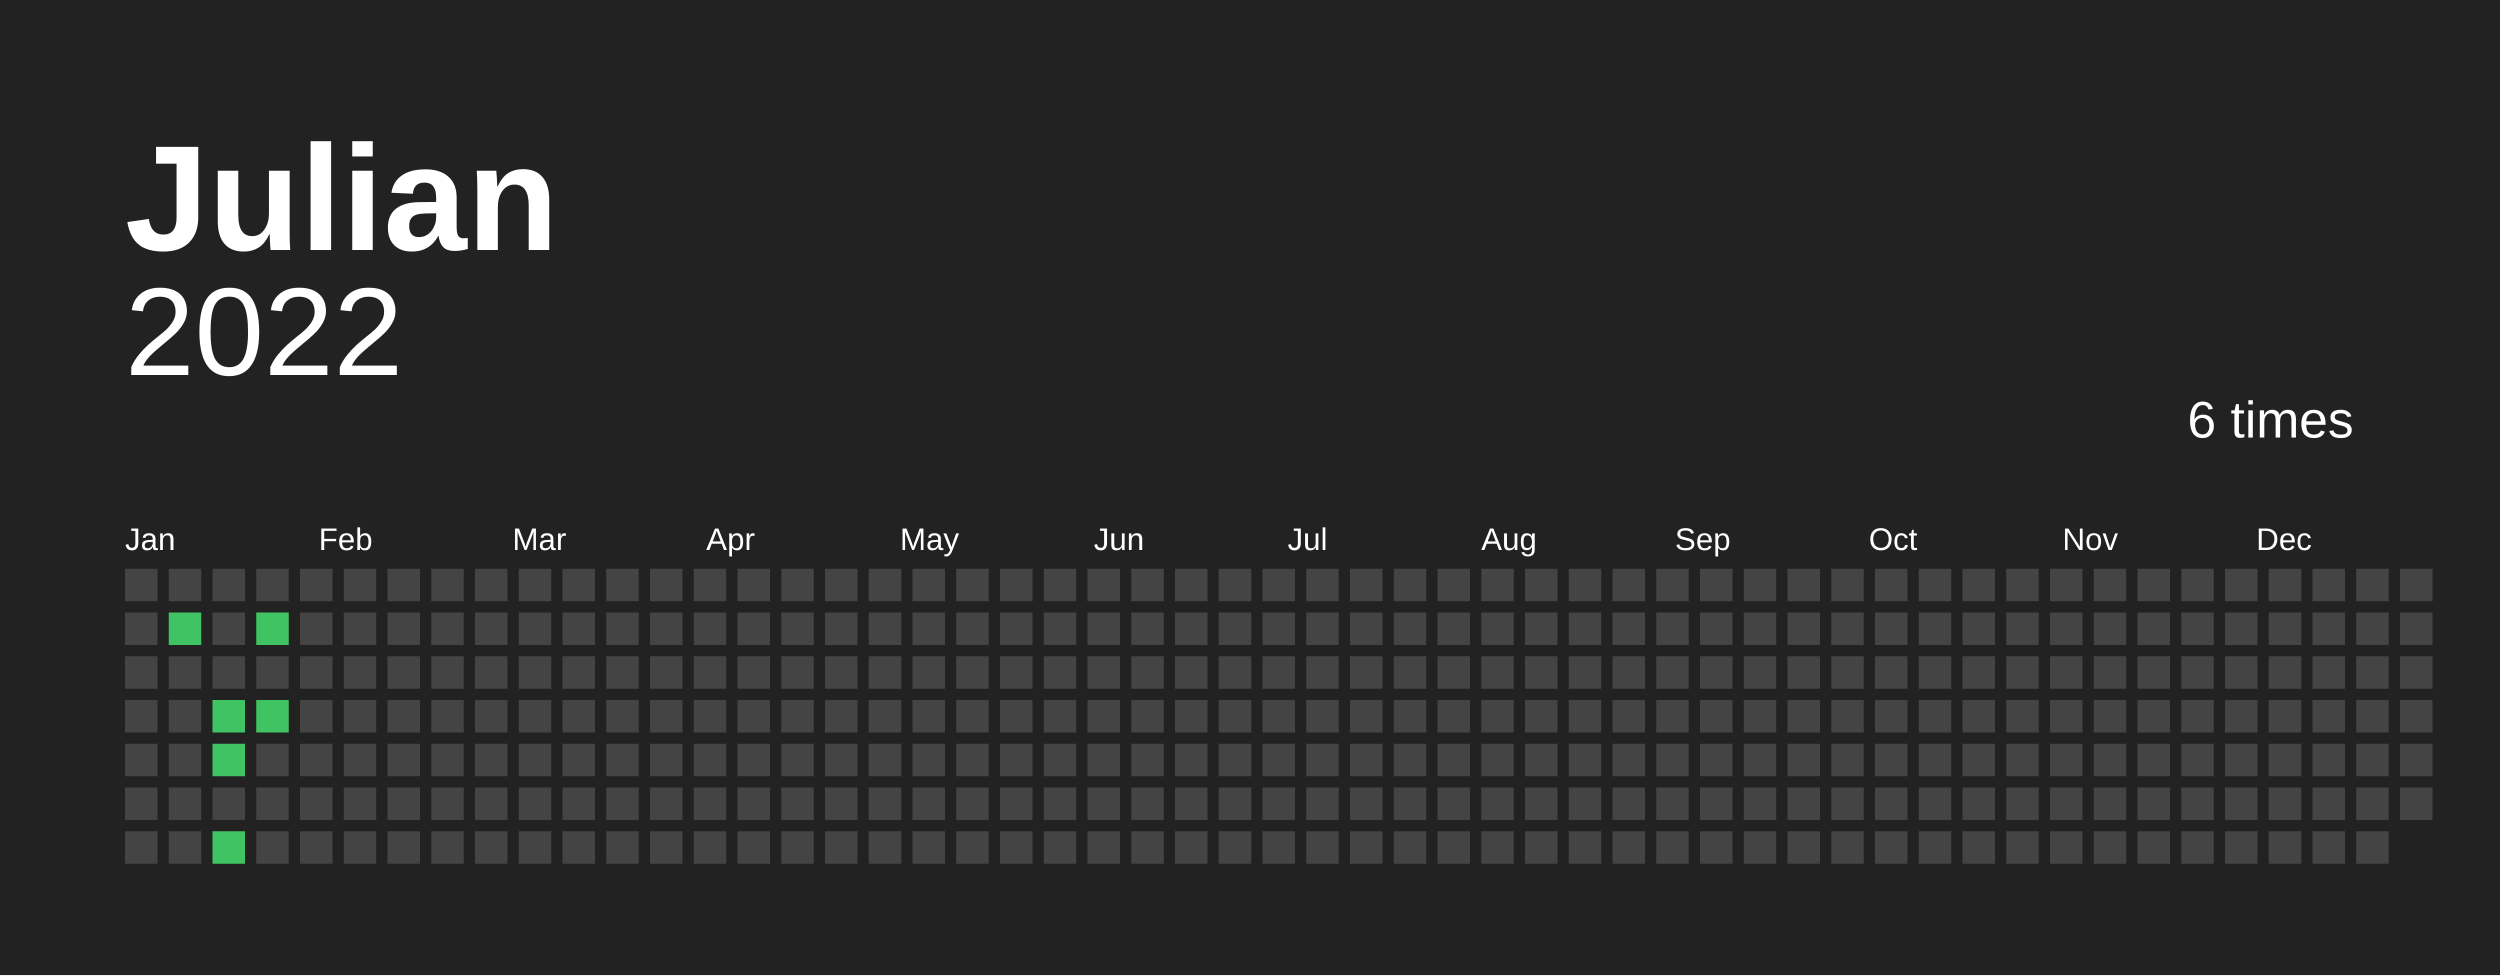
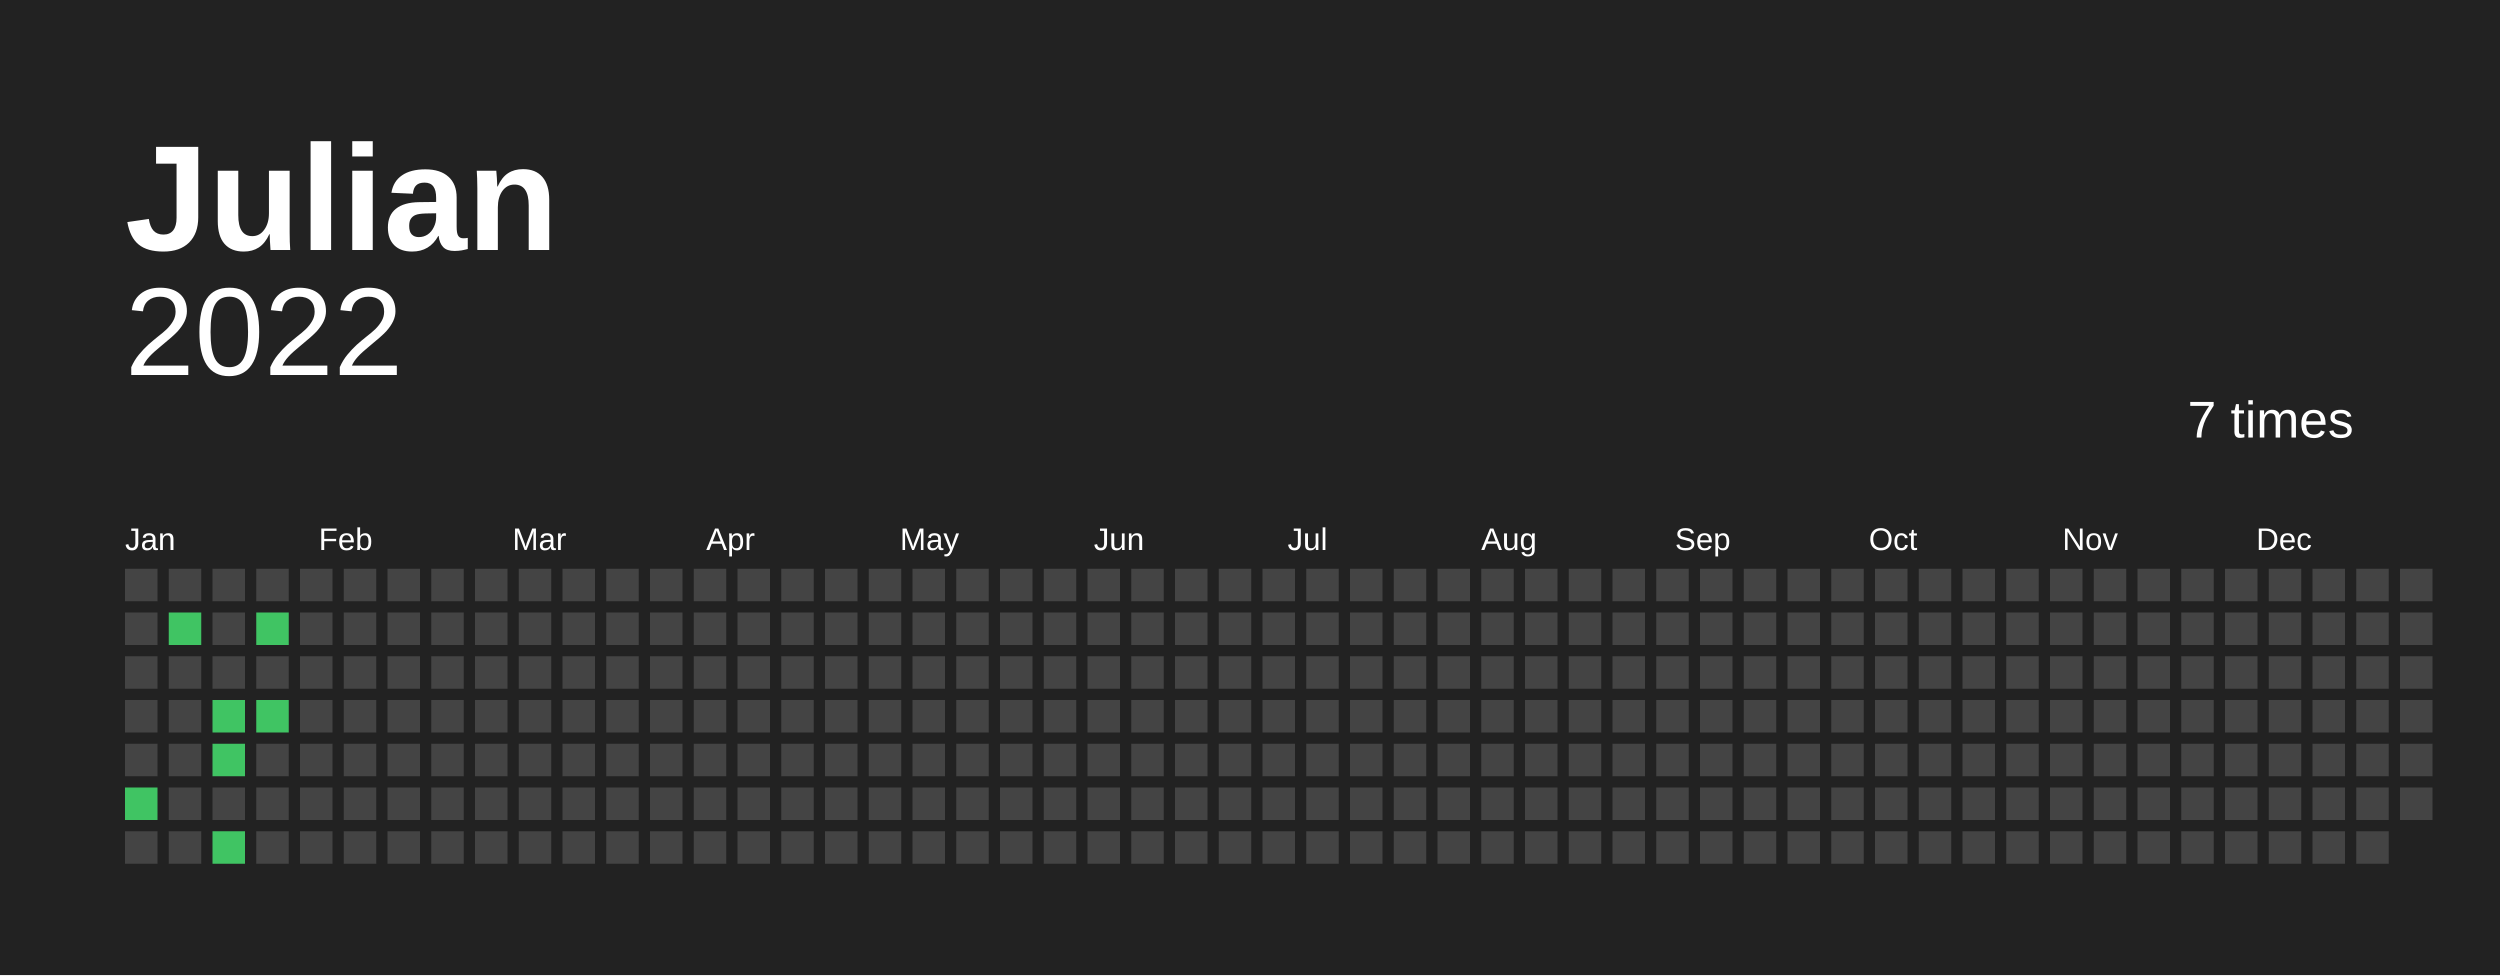
<svg xmlns="http://www.w3.org/2000/svg" baseProfile="full" height="78mm" version="1.1" viewBox="0,0,200,78" width="200mm">
  <defs />
  <rect fill="#222222" height="78" width="200" x="0" y="0" />
  <text fill="#FFFFFF" style="font-size:12px; font-family:Arial; font-weight:bold;" x="10" y="20">Julian</text>
  <text alignment-baseline="hanging" fill="#FFFFFF" style="font-size:10.0px; font-family:Arial;" x="10" y="30">2022</text>
-   <text alignment-baseline="hanging" fill="#FFFFFF" style="font-size:4.125px; font-family:Arial;" x="175" y="35">6 times</text>
+   <text alignment-baseline="hanging" fill="#FFFFFF" style="font-size:4.125px; font-family:Arial;" x="175" y="35">7 times</text>
  <text fill="#FFFFFF" style="font-size:2.5px; font-family:Arial" x="10.0" y="44">Jan</text>
  <text fill="#FFFFFF" style="font-size:2.5px; font-family:Arial" x="25.5" y="44">Feb</text>
  <text fill="#FFFFFF" style="font-size:2.5px; font-family:Arial" x="41.0" y="44">Mar</text>
  <text fill="#FFFFFF" style="font-size:2.5px; font-family:Arial" x="56.5" y="44">Apr</text>
  <text fill="#FFFFFF" style="font-size:2.5px; font-family:Arial" x="72.0" y="44">May</text>
  <text fill="#FFFFFF" style="font-size:2.5px; font-family:Arial" x="87.5" y="44">Jun</text>
  <text fill="#FFFFFF" style="font-size:2.5px; font-family:Arial" x="103.0" y="44">Jul</text>
  <text fill="#FFFFFF" style="font-size:2.5px; font-family:Arial" x="118.5" y="44">Aug</text>
  <text fill="#FFFFFF" style="font-size:2.5px; font-family:Arial" x="134.0" y="44">Sep</text>
  <text fill="#FFFFFF" style="font-size:2.5px; font-family:Arial" x="149.5" y="44">Oct</text>
  <text fill="#FFFFFF" style="font-size:2.5px; font-family:Arial" x="165.0" y="44">Nov</text>
  <text fill="#FFFFFF" style="font-size:2.5px; font-family:Arial" x="180.5" y="44">Dec</text>
  <rect fill="#444444" height="2.6" width="2.6" x="10.0" y="45.5" />
  <rect fill="#444444" height="2.6" width="2.6" x="10.0" y="49.0" />
  <rect fill="#444444" height="2.6" width="2.6" x="10.0" y="52.5" />
  <rect fill="#444444" height="2.6" width="2.6" x="10.0" y="56.0" />
  <rect fill="#444444" height="2.6" width="2.6" x="10.0" y="59.5" />
-   <rect fill="#444444" height="2.6" width="2.6" x="10.0" y="63.0" />
+   <rect fill="#40C463" height="2.6" width="2.6" x="10.0" y="63.0" />
  <rect fill="#444444" height="2.6" width="2.6" x="10.0" y="66.5" />
  <rect fill="#444444" height="2.6" width="2.6" x="13.5" y="45.5" />
  <rect fill="#40C463" height="2.6" width="2.6" x="13.5" y="49.0" />
  <rect fill="#444444" height="2.6" width="2.6" x="13.5" y="52.5" />
  <rect fill="#444444" height="2.6" width="2.6" x="13.5" y="56.0" />
  <rect fill="#444444" height="2.6" width="2.6" x="13.5" y="59.5" />
  <rect fill="#444444" height="2.6" width="2.6" x="13.5" y="63.0" />
  <rect fill="#444444" height="2.6" width="2.6" x="13.5" y="66.5" />
  <rect fill="#444444" height="2.6" width="2.6" x="17.0" y="45.5" />
  <rect fill="#444444" height="2.6" width="2.6" x="17.0" y="49.0" />
  <rect fill="#444444" height="2.6" width="2.6" x="17.0" y="52.5" />
  <rect fill="#40C463" height="2.6" width="2.6" x="17.0" y="56.0" />
  <rect fill="#40C463" height="2.6" width="2.6" x="17.0" y="59.5" />
  <rect fill="#444444" height="2.6" width="2.6" x="17.0" y="63.0" />
  <rect fill="#40C463" height="2.6" width="2.6" x="17.0" y="66.5" />
  <rect fill="#444444" height="2.6" width="2.6" x="20.5" y="45.5" />
  <rect fill="#40C463" height="2.6" width="2.6" x="20.5" y="49.0" />
  <rect fill="#444444" height="2.6" width="2.6" x="20.5" y="52.5" />
  <rect fill="#40C463" height="2.6" width="2.6" x="20.5" y="56.0" />
  <rect fill="#444444" height="2.6" width="2.6" x="20.5" y="59.5" />
  <rect fill="#444444" height="2.6" width="2.6" x="20.5" y="63.0" />
  <rect fill="#444444" height="2.6" width="2.6" x="20.5" y="66.5" />
  <rect fill="#444444" height="2.6" width="2.6" x="24.0" y="45.5" />
  <rect fill="#444444" height="2.6" width="2.6" x="24.0" y="49.0" />
  <rect fill="#444444" height="2.6" width="2.6" x="24.0" y="52.5" />
  <rect fill="#444444" height="2.6" width="2.6" x="24.0" y="56.0" />
  <rect fill="#444444" height="2.6" width="2.6" x="24.0" y="59.5" />
  <rect fill="#444444" height="2.6" width="2.6" x="24.0" y="63.0" />
  <rect fill="#444444" height="2.6" width="2.6" x="24.0" y="66.5" />
  <rect fill="#444444" height="2.6" width="2.6" x="27.5" y="45.5" />
  <rect fill="#444444" height="2.6" width="2.6" x="27.5" y="49.0" />
  <rect fill="#444444" height="2.6" width="2.6" x="27.5" y="52.5" />
  <rect fill="#444444" height="2.6" width="2.6" x="27.5" y="56.0" />
  <rect fill="#444444" height="2.6" width="2.6" x="27.5" y="59.5" />
  <rect fill="#444444" height="2.6" width="2.6" x="27.5" y="63.0" />
  <rect fill="#444444" height="2.6" width="2.6" x="27.5" y="66.5" />
  <rect fill="#444444" height="2.6" width="2.6" x="31.0" y="45.5" />
  <rect fill="#444444" height="2.6" width="2.6" x="31.0" y="49.0" />
  <rect fill="#444444" height="2.6" width="2.6" x="31.0" y="52.5" />
  <rect fill="#444444" height="2.6" width="2.6" x="31.0" y="56.0" />
  <rect fill="#444444" height="2.6" width="2.6" x="31.0" y="59.5" />
  <rect fill="#444444" height="2.6" width="2.6" x="31.0" y="63.0" />
  <rect fill="#444444" height="2.6" width="2.6" x="31.0" y="66.5" />
  <rect fill="#444444" height="2.6" width="2.6" x="34.5" y="45.5" />
  <rect fill="#444444" height="2.6" width="2.6" x="34.5" y="49.0" />
  <rect fill="#444444" height="2.6" width="2.6" x="34.5" y="52.5" />
  <rect fill="#444444" height="2.6" width="2.6" x="34.5" y="56.0" />
  <rect fill="#444444" height="2.6" width="2.6" x="34.5" y="59.5" />
  <rect fill="#444444" height="2.6" width="2.6" x="34.5" y="63.0" />
  <rect fill="#444444" height="2.6" width="2.6" x="34.5" y="66.5" />
  <rect fill="#444444" height="2.6" width="2.6" x="38.0" y="45.5" />
  <rect fill="#444444" height="2.6" width="2.6" x="38.0" y="49.0" />
  <rect fill="#444444" height="2.6" width="2.6" x="38.0" y="52.5" />
  <rect fill="#444444" height="2.6" width="2.6" x="38.0" y="56.0" />
  <rect fill="#444444" height="2.6" width="2.6" x="38.0" y="59.5" />
  <rect fill="#444444" height="2.6" width="2.6" x="38.0" y="63.0" />
  <rect fill="#444444" height="2.6" width="2.6" x="38.0" y="66.5" />
  <rect fill="#444444" height="2.6" width="2.6" x="41.5" y="45.5" />
  <rect fill="#444444" height="2.6" width="2.6" x="41.5" y="49.0" />
  <rect fill="#444444" height="2.6" width="2.6" x="41.5" y="52.5" />
  <rect fill="#444444" height="2.6" width="2.6" x="41.5" y="56.0" />
  <rect fill="#444444" height="2.6" width="2.6" x="41.5" y="59.5" />
  <rect fill="#444444" height="2.6" width="2.6" x="41.5" y="63.0" />
  <rect fill="#444444" height="2.6" width="2.6" x="41.5" y="66.5" />
  <rect fill="#444444" height="2.6" width="2.6" x="45.0" y="45.5" />
  <rect fill="#444444" height="2.6" width="2.6" x="45.0" y="49.0" />
  <rect fill="#444444" height="2.6" width="2.6" x="45.0" y="52.5" />
  <rect fill="#444444" height="2.6" width="2.6" x="45.0" y="56.0" />
  <rect fill="#444444" height="2.6" width="2.6" x="45.0" y="59.5" />
  <rect fill="#444444" height="2.6" width="2.6" x="45.0" y="63.0" />
  <rect fill="#444444" height="2.6" width="2.6" x="45.0" y="66.5" />
  <rect fill="#444444" height="2.6" width="2.6" x="48.5" y="45.5" />
  <rect fill="#444444" height="2.6" width="2.6" x="48.5" y="49.0" />
  <rect fill="#444444" height="2.6" width="2.6" x="48.5" y="52.5" />
  <rect fill="#444444" height="2.6" width="2.6" x="48.5" y="56.0" />
  <rect fill="#444444" height="2.6" width="2.6" x="48.5" y="59.5" />
  <rect fill="#444444" height="2.6" width="2.6" x="48.5" y="63.0" />
  <rect fill="#444444" height="2.6" width="2.6" x="48.5" y="66.5" />
  <rect fill="#444444" height="2.6" width="2.6" x="52.0" y="45.5" />
  <rect fill="#444444" height="2.6" width="2.6" x="52.0" y="49.0" />
  <rect fill="#444444" height="2.6" width="2.6" x="52.0" y="52.5" />
  <rect fill="#444444" height="2.6" width="2.6" x="52.0" y="56.0" />
  <rect fill="#444444" height="2.6" width="2.6" x="52.0" y="59.5" />
  <rect fill="#444444" height="2.6" width="2.6" x="52.0" y="63.0" />
  <rect fill="#444444" height="2.6" width="2.6" x="52.0" y="66.5" />
  <rect fill="#444444" height="2.6" width="2.6" x="55.5" y="45.5" />
  <rect fill="#444444" height="2.6" width="2.6" x="55.5" y="49.0" />
  <rect fill="#444444" height="2.6" width="2.6" x="55.5" y="52.5" />
  <rect fill="#444444" height="2.6" width="2.6" x="55.5" y="56.0" />
  <rect fill="#444444" height="2.6" width="2.6" x="55.5" y="59.5" />
  <rect fill="#444444" height="2.6" width="2.6" x="55.5" y="63.0" />
  <rect fill="#444444" height="2.6" width="2.6" x="55.5" y="66.5" />
  <rect fill="#444444" height="2.6" width="2.6" x="59.0" y="45.5" />
  <rect fill="#444444" height="2.6" width="2.6" x="59.0" y="49.0" />
  <rect fill="#444444" height="2.6" width="2.6" x="59.0" y="52.5" />
  <rect fill="#444444" height="2.6" width="2.6" x="59.0" y="56.0" />
  <rect fill="#444444" height="2.6" width="2.6" x="59.0" y="59.5" />
  <rect fill="#444444" height="2.6" width="2.6" x="59.0" y="63.0" />
  <rect fill="#444444" height="2.6" width="2.6" x="59.0" y="66.5" />
  <rect fill="#444444" height="2.6" width="2.6" x="62.5" y="45.5" />
  <rect fill="#444444" height="2.6" width="2.6" x="62.5" y="49.0" />
  <rect fill="#444444" height="2.6" width="2.6" x="62.5" y="52.5" />
  <rect fill="#444444" height="2.6" width="2.6" x="62.5" y="56.0" />
  <rect fill="#444444" height="2.6" width="2.6" x="62.5" y="59.5" />
  <rect fill="#444444" height="2.6" width="2.6" x="62.5" y="63.0" />
  <rect fill="#444444" height="2.6" width="2.6" x="62.5" y="66.5" />
  <rect fill="#444444" height="2.6" width="2.6" x="66.0" y="45.5" />
  <rect fill="#444444" height="2.6" width="2.6" x="66.0" y="49.0" />
  <rect fill="#444444" height="2.6" width="2.6" x="66.0" y="52.5" />
  <rect fill="#444444" height="2.6" width="2.6" x="66.0" y="56.0" />
  <rect fill="#444444" height="2.6" width="2.6" x="66.0" y="59.5" />
  <rect fill="#444444" height="2.6" width="2.6" x="66.0" y="63.0" />
  <rect fill="#444444" height="2.6" width="2.6" x="66.0" y="66.5" />
  <rect fill="#444444" height="2.6" width="2.6" x="69.5" y="45.5" />
  <rect fill="#444444" height="2.6" width="2.6" x="69.5" y="49.0" />
  <rect fill="#444444" height="2.6" width="2.6" x="69.5" y="52.5" />
  <rect fill="#444444" height="2.6" width="2.6" x="69.5" y="56.0" />
  <rect fill="#444444" height="2.6" width="2.6" x="69.5" y="59.5" />
  <rect fill="#444444" height="2.6" width="2.6" x="69.5" y="63.0" />
  <rect fill="#444444" height="2.6" width="2.6" x="69.5" y="66.5" />
  <rect fill="#444444" height="2.6" width="2.6" x="73.0" y="45.5" />
  <rect fill="#444444" height="2.6" width="2.6" x="73.0" y="49.0" />
  <rect fill="#444444" height="2.6" width="2.6" x="73.0" y="52.5" />
  <rect fill="#444444" height="2.6" width="2.6" x="73.0" y="56.0" />
  <rect fill="#444444" height="2.6" width="2.6" x="73.0" y="59.5" />
  <rect fill="#444444" height="2.6" width="2.6" x="73.0" y="63.0" />
  <rect fill="#444444" height="2.6" width="2.6" x="73.0" y="66.5" />
  <rect fill="#444444" height="2.6" width="2.6" x="76.5" y="45.5" />
  <rect fill="#444444" height="2.6" width="2.6" x="76.5" y="49.0" />
  <rect fill="#444444" height="2.6" width="2.6" x="76.5" y="52.5" />
  <rect fill="#444444" height="2.6" width="2.6" x="76.5" y="56.0" />
  <rect fill="#444444" height="2.6" width="2.6" x="76.5" y="59.5" />
  <rect fill="#444444" height="2.6" width="2.6" x="76.5" y="63.0" />
  <rect fill="#444444" height="2.6" width="2.6" x="76.5" y="66.5" />
  <rect fill="#444444" height="2.6" width="2.6" x="80.0" y="45.5" />
  <rect fill="#444444" height="2.6" width="2.6" x="80.0" y="49.0" />
  <rect fill="#444444" height="2.6" width="2.6" x="80.0" y="52.5" />
  <rect fill="#444444" height="2.6" width="2.6" x="80.0" y="56.0" />
  <rect fill="#444444" height="2.6" width="2.6" x="80.0" y="59.5" />
  <rect fill="#444444" height="2.6" width="2.6" x="80.0" y="63.0" />
  <rect fill="#444444" height="2.6" width="2.6" x="80.0" y="66.5" />
  <rect fill="#444444" height="2.6" width="2.6" x="83.5" y="45.5" />
  <rect fill="#444444" height="2.6" width="2.6" x="83.5" y="49.0" />
  <rect fill="#444444" height="2.6" width="2.6" x="83.5" y="52.5" />
  <rect fill="#444444" height="2.6" width="2.6" x="83.5" y="56.0" />
  <rect fill="#444444" height="2.6" width="2.6" x="83.5" y="59.5" />
  <rect fill="#444444" height="2.6" width="2.6" x="83.5" y="63.0" />
  <rect fill="#444444" height="2.6" width="2.6" x="83.5" y="66.5" />
  <rect fill="#444444" height="2.6" width="2.6" x="87.0" y="45.5" />
  <rect fill="#444444" height="2.6" width="2.6" x="87.0" y="49.0" />
  <rect fill="#444444" height="2.6" width="2.6" x="87.0" y="52.5" />
  <rect fill="#444444" height="2.6" width="2.6" x="87.0" y="56.0" />
  <rect fill="#444444" height="2.6" width="2.6" x="87.0" y="59.5" />
  <rect fill="#444444" height="2.6" width="2.6" x="87.0" y="63.0" />
  <rect fill="#444444" height="2.6" width="2.6" x="87.0" y="66.5" />
  <rect fill="#444444" height="2.6" width="2.6" x="90.5" y="45.5" />
  <rect fill="#444444" height="2.6" width="2.6" x="90.5" y="49.0" />
  <rect fill="#444444" height="2.6" width="2.6" x="90.5" y="52.5" />
  <rect fill="#444444" height="2.6" width="2.6" x="90.5" y="56.0" />
  <rect fill="#444444" height="2.6" width="2.6" x="90.5" y="59.5" />
  <rect fill="#444444" height="2.6" width="2.6" x="90.5" y="63.0" />
  <rect fill="#444444" height="2.6" width="2.6" x="90.5" y="66.5" />
  <rect fill="#444444" height="2.6" width="2.6" x="94.0" y="45.5" />
  <rect fill="#444444" height="2.6" width="2.6" x="94.0" y="49.0" />
  <rect fill="#444444" height="2.6" width="2.6" x="94.0" y="52.5" />
  <rect fill="#444444" height="2.6" width="2.6" x="94.0" y="56.0" />
  <rect fill="#444444" height="2.6" width="2.6" x="94.0" y="59.5" />
  <rect fill="#444444" height="2.6" width="2.6" x="94.0" y="63.0" />
  <rect fill="#444444" height="2.6" width="2.6" x="94.0" y="66.5" />
  <rect fill="#444444" height="2.6" width="2.6" x="97.5" y="45.5" />
  <rect fill="#444444" height="2.6" width="2.6" x="97.5" y="49.0" />
  <rect fill="#444444" height="2.6" width="2.6" x="97.5" y="52.5" />
  <rect fill="#444444" height="2.6" width="2.6" x="97.5" y="56.0" />
  <rect fill="#444444" height="2.6" width="2.6" x="97.5" y="59.5" />
  <rect fill="#444444" height="2.6" width="2.6" x="97.5" y="63.0" />
  <rect fill="#444444" height="2.6" width="2.6" x="97.5" y="66.5" />
  <rect fill="#444444" height="2.6" width="2.6" x="101.0" y="45.5" />
  <rect fill="#444444" height="2.6" width="2.6" x="101.0" y="49.0" />
  <rect fill="#444444" height="2.6" width="2.6" x="101.0" y="52.5" />
  <rect fill="#444444" height="2.6" width="2.6" x="101.0" y="56.0" />
  <rect fill="#444444" height="2.6" width="2.6" x="101.0" y="59.5" />
  <rect fill="#444444" height="2.6" width="2.6" x="101.0" y="63.0" />
  <rect fill="#444444" height="2.6" width="2.6" x="101.0" y="66.5" />
  <rect fill="#444444" height="2.6" width="2.6" x="104.5" y="45.5" />
  <rect fill="#444444" height="2.6" width="2.6" x="104.5" y="49.0" />
  <rect fill="#444444" height="2.6" width="2.6" x="104.5" y="52.5" />
  <rect fill="#444444" height="2.6" width="2.6" x="104.5" y="56.0" />
  <rect fill="#444444" height="2.6" width="2.6" x="104.5" y="59.5" />
  <rect fill="#444444" height="2.6" width="2.6" x="104.5" y="63.0" />
  <rect fill="#444444" height="2.6" width="2.6" x="104.5" y="66.5" />
  <rect fill="#444444" height="2.6" width="2.6" x="108.0" y="45.5" />
  <rect fill="#444444" height="2.6" width="2.6" x="108.0" y="49.0" />
  <rect fill="#444444" height="2.6" width="2.6" x="108.0" y="52.5" />
  <rect fill="#444444" height="2.6" width="2.6" x="108.0" y="56.0" />
  <rect fill="#444444" height="2.6" width="2.6" x="108.0" y="59.5" />
  <rect fill="#444444" height="2.6" width="2.6" x="108.0" y="63.0" />
  <rect fill="#444444" height="2.6" width="2.6" x="108.0" y="66.5" />
  <rect fill="#444444" height="2.6" width="2.6" x="111.5" y="45.5" />
  <rect fill="#444444" height="2.6" width="2.6" x="111.5" y="49.0" />
  <rect fill="#444444" height="2.6" width="2.6" x="111.5" y="52.5" />
  <rect fill="#444444" height="2.6" width="2.6" x="111.5" y="56.0" />
  <rect fill="#444444" height="2.6" width="2.6" x="111.5" y="59.5" />
  <rect fill="#444444" height="2.6" width="2.6" x="111.5" y="63.0" />
  <rect fill="#444444" height="2.6" width="2.6" x="111.5" y="66.5" />
  <rect fill="#444444" height="2.6" width="2.6" x="115.0" y="45.5" />
  <rect fill="#444444" height="2.6" width="2.6" x="115.0" y="49.0" />
  <rect fill="#444444" height="2.6" width="2.6" x="115.0" y="52.5" />
  <rect fill="#444444" height="2.6" width="2.6" x="115.0" y="56.0" />
  <rect fill="#444444" height="2.6" width="2.6" x="115.0" y="59.5" />
  <rect fill="#444444" height="2.6" width="2.6" x="115.0" y="63.0" />
  <rect fill="#444444" height="2.6" width="2.6" x="115.0" y="66.5" />
  <rect fill="#444444" height="2.6" width="2.6" x="118.5" y="45.5" />
  <rect fill="#444444" height="2.6" width="2.6" x="118.5" y="49.0" />
  <rect fill="#444444" height="2.6" width="2.6" x="118.5" y="52.5" />
  <rect fill="#444444" height="2.6" width="2.6" x="118.5" y="56.0" />
  <rect fill="#444444" height="2.6" width="2.6" x="118.5" y="59.5" />
  <rect fill="#444444" height="2.6" width="2.6" x="118.5" y="63.0" />
  <rect fill="#444444" height="2.6" width="2.6" x="118.5" y="66.5" />
  <rect fill="#444444" height="2.6" width="2.6" x="122.0" y="45.5" />
  <rect fill="#444444" height="2.6" width="2.6" x="122.0" y="49.0" />
  <rect fill="#444444" height="2.6" width="2.6" x="122.0" y="52.5" />
  <rect fill="#444444" height="2.6" width="2.6" x="122.0" y="56.0" />
  <rect fill="#444444" height="2.6" width="2.6" x="122.0" y="59.5" />
  <rect fill="#444444" height="2.6" width="2.6" x="122.0" y="63.0" />
  <rect fill="#444444" height="2.6" width="2.6" x="122.0" y="66.5" />
  <rect fill="#444444" height="2.6" width="2.6" x="125.5" y="45.5" />
  <rect fill="#444444" height="2.6" width="2.6" x="125.5" y="49.0" />
  <rect fill="#444444" height="2.6" width="2.6" x="125.5" y="52.5" />
  <rect fill="#444444" height="2.6" width="2.6" x="125.5" y="56.0" />
  <rect fill="#444444" height="2.6" width="2.6" x="125.5" y="59.5" />
  <rect fill="#444444" height="2.6" width="2.6" x="125.5" y="63.0" />
  <rect fill="#444444" height="2.6" width="2.6" x="125.5" y="66.5" />
  <rect fill="#444444" height="2.6" width="2.6" x="129.0" y="45.5" />
  <rect fill="#444444" height="2.6" width="2.6" x="129.0" y="49.0" />
  <rect fill="#444444" height="2.6" width="2.6" x="129.0" y="52.5" />
  <rect fill="#444444" height="2.6" width="2.6" x="129.0" y="56.0" />
  <rect fill="#444444" height="2.6" width="2.6" x="129.0" y="59.5" />
  <rect fill="#444444" height="2.6" width="2.6" x="129.0" y="63.0" />
  <rect fill="#444444" height="2.6" width="2.6" x="129.0" y="66.5" />
  <rect fill="#444444" height="2.6" width="2.6" x="132.5" y="45.5" />
  <rect fill="#444444" height="2.6" width="2.6" x="132.5" y="49.0" />
  <rect fill="#444444" height="2.6" width="2.6" x="132.5" y="52.5" />
  <rect fill="#444444" height="2.6" width="2.6" x="132.5" y="56.0" />
  <rect fill="#444444" height="2.6" width="2.6" x="132.5" y="59.5" />
  <rect fill="#444444" height="2.6" width="2.6" x="132.5" y="63.0" />
  <rect fill="#444444" height="2.6" width="2.6" x="132.5" y="66.5" />
  <rect fill="#444444" height="2.6" width="2.6" x="136.0" y="45.5" />
  <rect fill="#444444" height="2.6" width="2.6" x="136.0" y="49.0" />
  <rect fill="#444444" height="2.6" width="2.6" x="136.0" y="52.5" />
  <rect fill="#444444" height="2.6" width="2.6" x="136.0" y="56.0" />
  <rect fill="#444444" height="2.6" width="2.6" x="136.0" y="59.5" />
  <rect fill="#444444" height="2.6" width="2.6" x="136.0" y="63.0" />
  <rect fill="#444444" height="2.6" width="2.6" x="136.0" y="66.5" />
  <rect fill="#444444" height="2.6" width="2.6" x="139.5" y="45.5" />
  <rect fill="#444444" height="2.6" width="2.6" x="139.5" y="49.0" />
  <rect fill="#444444" height="2.6" width="2.6" x="139.5" y="52.5" />
  <rect fill="#444444" height="2.6" width="2.6" x="139.5" y="56.0" />
  <rect fill="#444444" height="2.6" width="2.6" x="139.5" y="59.5" />
  <rect fill="#444444" height="2.6" width="2.6" x="139.5" y="63.0" />
  <rect fill="#444444" height="2.6" width="2.6" x="139.5" y="66.5" />
  <rect fill="#444444" height="2.6" width="2.6" x="143.0" y="45.5" />
  <rect fill="#444444" height="2.6" width="2.6" x="143.0" y="49.0" />
  <rect fill="#444444" height="2.6" width="2.6" x="143.0" y="52.5" />
  <rect fill="#444444" height="2.6" width="2.6" x="143.0" y="56.0" />
  <rect fill="#444444" height="2.6" width="2.6" x="143.0" y="59.5" />
  <rect fill="#444444" height="2.6" width="2.6" x="143.0" y="63.0" />
  <rect fill="#444444" height="2.6" width="2.6" x="143.0" y="66.5" />
  <rect fill="#444444" height="2.6" width="2.6" x="146.5" y="45.5" />
  <rect fill="#444444" height="2.6" width="2.6" x="146.5" y="49.0" />
  <rect fill="#444444" height="2.6" width="2.6" x="146.5" y="52.5" />
  <rect fill="#444444" height="2.6" width="2.6" x="146.5" y="56.0" />
  <rect fill="#444444" height="2.6" width="2.6" x="146.5" y="59.5" />
  <rect fill="#444444" height="2.6" width="2.6" x="146.5" y="63.0" />
  <rect fill="#444444" height="2.6" width="2.6" x="146.5" y="66.5" />
  <rect fill="#444444" height="2.6" width="2.6" x="150.0" y="45.5" />
  <rect fill="#444444" height="2.6" width="2.6" x="150.0" y="49.0" />
  <rect fill="#444444" height="2.6" width="2.6" x="150.0" y="52.5" />
  <rect fill="#444444" height="2.6" width="2.6" x="150.0" y="56.0" />
  <rect fill="#444444" height="2.6" width="2.6" x="150.0" y="59.5" />
  <rect fill="#444444" height="2.6" width="2.6" x="150.0" y="63.0" />
  <rect fill="#444444" height="2.6" width="2.6" x="150.0" y="66.5" />
  <rect fill="#444444" height="2.6" width="2.6" x="153.5" y="45.5" />
  <rect fill="#444444" height="2.6" width="2.6" x="153.5" y="49.0" />
  <rect fill="#444444" height="2.6" width="2.6" x="153.5" y="52.5" />
  <rect fill="#444444" height="2.6" width="2.6" x="153.5" y="56.0" />
  <rect fill="#444444" height="2.6" width="2.6" x="153.5" y="59.5" />
  <rect fill="#444444" height="2.6" width="2.6" x="153.5" y="63.0" />
  <rect fill="#444444" height="2.6" width="2.6" x="153.5" y="66.5" />
  <rect fill="#444444" height="2.6" width="2.6" x="157.0" y="45.5" />
  <rect fill="#444444" height="2.6" width="2.6" x="157.0" y="49.0" />
  <rect fill="#444444" height="2.6" width="2.6" x="157.0" y="52.5" />
  <rect fill="#444444" height="2.6" width="2.6" x="157.0" y="56.0" />
  <rect fill="#444444" height="2.6" width="2.6" x="157.0" y="59.5" />
  <rect fill="#444444" height="2.6" width="2.6" x="157.0" y="63.0" />
  <rect fill="#444444" height="2.6" width="2.6" x="157.0" y="66.5" />
  <rect fill="#444444" height="2.6" width="2.6" x="160.5" y="45.5" />
  <rect fill="#444444" height="2.6" width="2.6" x="160.5" y="49.0" />
  <rect fill="#444444" height="2.6" width="2.6" x="160.5" y="52.5" />
  <rect fill="#444444" height="2.6" width="2.6" x="160.5" y="56.0" />
  <rect fill="#444444" height="2.6" width="2.6" x="160.5" y="59.5" />
  <rect fill="#444444" height="2.6" width="2.6" x="160.5" y="63.0" />
  <rect fill="#444444" height="2.6" width="2.6" x="160.5" y="66.5" />
  <rect fill="#444444" height="2.6" width="2.6" x="164.0" y="45.5" />
  <rect fill="#444444" height="2.6" width="2.6" x="164.0" y="49.0" />
  <rect fill="#444444" height="2.6" width="2.6" x="164.0" y="52.5" />
  <rect fill="#444444" height="2.6" width="2.6" x="164.0" y="56.0" />
  <rect fill="#444444" height="2.6" width="2.6" x="164.0" y="59.5" />
  <rect fill="#444444" height="2.6" width="2.6" x="164.0" y="63.0" />
  <rect fill="#444444" height="2.6" width="2.6" x="164.0" y="66.5" />
  <rect fill="#444444" height="2.6" width="2.6" x="167.5" y="45.5" />
  <rect fill="#444444" height="2.6" width="2.6" x="167.5" y="49.0" />
  <rect fill="#444444" height="2.6" width="2.6" x="167.5" y="52.5" />
  <rect fill="#444444" height="2.6" width="2.6" x="167.5" y="56.0" />
  <rect fill="#444444" height="2.6" width="2.6" x="167.5" y="59.5" />
  <rect fill="#444444" height="2.6" width="2.6" x="167.5" y="63.0" />
  <rect fill="#444444" height="2.6" width="2.6" x="167.5" y="66.5" />
  <rect fill="#444444" height="2.6" width="2.6" x="171.0" y="45.5" />
  <rect fill="#444444" height="2.6" width="2.6" x="171.0" y="49.0" />
  <rect fill="#444444" height="2.6" width="2.6" x="171.0" y="52.5" />
  <rect fill="#444444" height="2.6" width="2.6" x="171.0" y="56.0" />
  <rect fill="#444444" height="2.6" width="2.6" x="171.0" y="59.5" />
  <rect fill="#444444" height="2.6" width="2.6" x="171.0" y="63.0" />
  <rect fill="#444444" height="2.6" width="2.6" x="171.0" y="66.5" />
  <rect fill="#444444" height="2.6" width="2.6" x="174.5" y="45.5" />
  <rect fill="#444444" height="2.6" width="2.6" x="174.5" y="49.0" />
  <rect fill="#444444" height="2.6" width="2.6" x="174.5" y="52.5" />
  <rect fill="#444444" height="2.6" width="2.6" x="174.5" y="56.0" />
  <rect fill="#444444" height="2.6" width="2.6" x="174.5" y="59.5" />
  <rect fill="#444444" height="2.6" width="2.6" x="174.5" y="63.0" />
  <rect fill="#444444" height="2.6" width="2.6" x="174.5" y="66.5" />
  <rect fill="#444444" height="2.6" width="2.6" x="178.0" y="45.5" />
  <rect fill="#444444" height="2.6" width="2.6" x="178.0" y="49.0" />
  <rect fill="#444444" height="2.6" width="2.6" x="178.0" y="52.5" />
  <rect fill="#444444" height="2.6" width="2.6" x="178.0" y="56.0" />
  <rect fill="#444444" height="2.6" width="2.6" x="178.0" y="59.5" />
  <rect fill="#444444" height="2.6" width="2.6" x="178.0" y="63.0" />
  <rect fill="#444444" height="2.6" width="2.6" x="178.0" y="66.5" />
  <rect fill="#444444" height="2.6" width="2.6" x="181.5" y="45.5" />
  <rect fill="#444444" height="2.6" width="2.6" x="181.5" y="49.0" />
  <rect fill="#444444" height="2.6" width="2.6" x="181.5" y="52.5" />
  <rect fill="#444444" height="2.6" width="2.6" x="181.5" y="56.0" />
  <rect fill="#444444" height="2.6" width="2.6" x="181.5" y="59.5" />
  <rect fill="#444444" height="2.6" width="2.6" x="181.5" y="63.0" />
  <rect fill="#444444" height="2.6" width="2.6" x="181.5" y="66.5" />
  <rect fill="#444444" height="2.6" width="2.6" x="185.0" y="45.5" />
  <rect fill="#444444" height="2.6" width="2.6" x="185.0" y="49.0" />
  <rect fill="#444444" height="2.6" width="2.6" x="185.0" y="52.5" />
  <rect fill="#444444" height="2.6" width="2.6" x="185.0" y="56.0" />
  <rect fill="#444444" height="2.6" width="2.6" x="185.0" y="59.5" />
  <rect fill="#444444" height="2.6" width="2.6" x="185.0" y="63.0" />
  <rect fill="#444444" height="2.6" width="2.6" x="185.0" y="66.5" />
  <rect fill="#444444" height="2.6" width="2.6" x="188.5" y="45.5" />
  <rect fill="#444444" height="2.6" width="2.6" x="188.5" y="49.0" />
  <rect fill="#444444" height="2.6" width="2.6" x="188.5" y="52.5" />
  <rect fill="#444444" height="2.6" width="2.6" x="188.5" y="56.0" />
  <rect fill="#444444" height="2.6" width="2.6" x="188.5" y="59.5" />
  <rect fill="#444444" height="2.6" width="2.6" x="188.5" y="63.0" />
  <rect fill="#444444" height="2.6" width="2.6" x="188.5" y="66.5" />
  <rect fill="#444444" height="2.6" width="2.6" x="192.0" y="45.5" />
  <rect fill="#444444" height="2.6" width="2.6" x="192.0" y="49.0" />
  <rect fill="#444444" height="2.6" width="2.6" x="192.0" y="52.5" />
  <rect fill="#444444" height="2.6" width="2.6" x="192.0" y="56.0" />
  <rect fill="#444444" height="2.6" width="2.6" x="192.0" y="59.5" />
  <rect fill="#444444" height="2.6" width="2.6" x="192.0" y="63.0" />
</svg>
